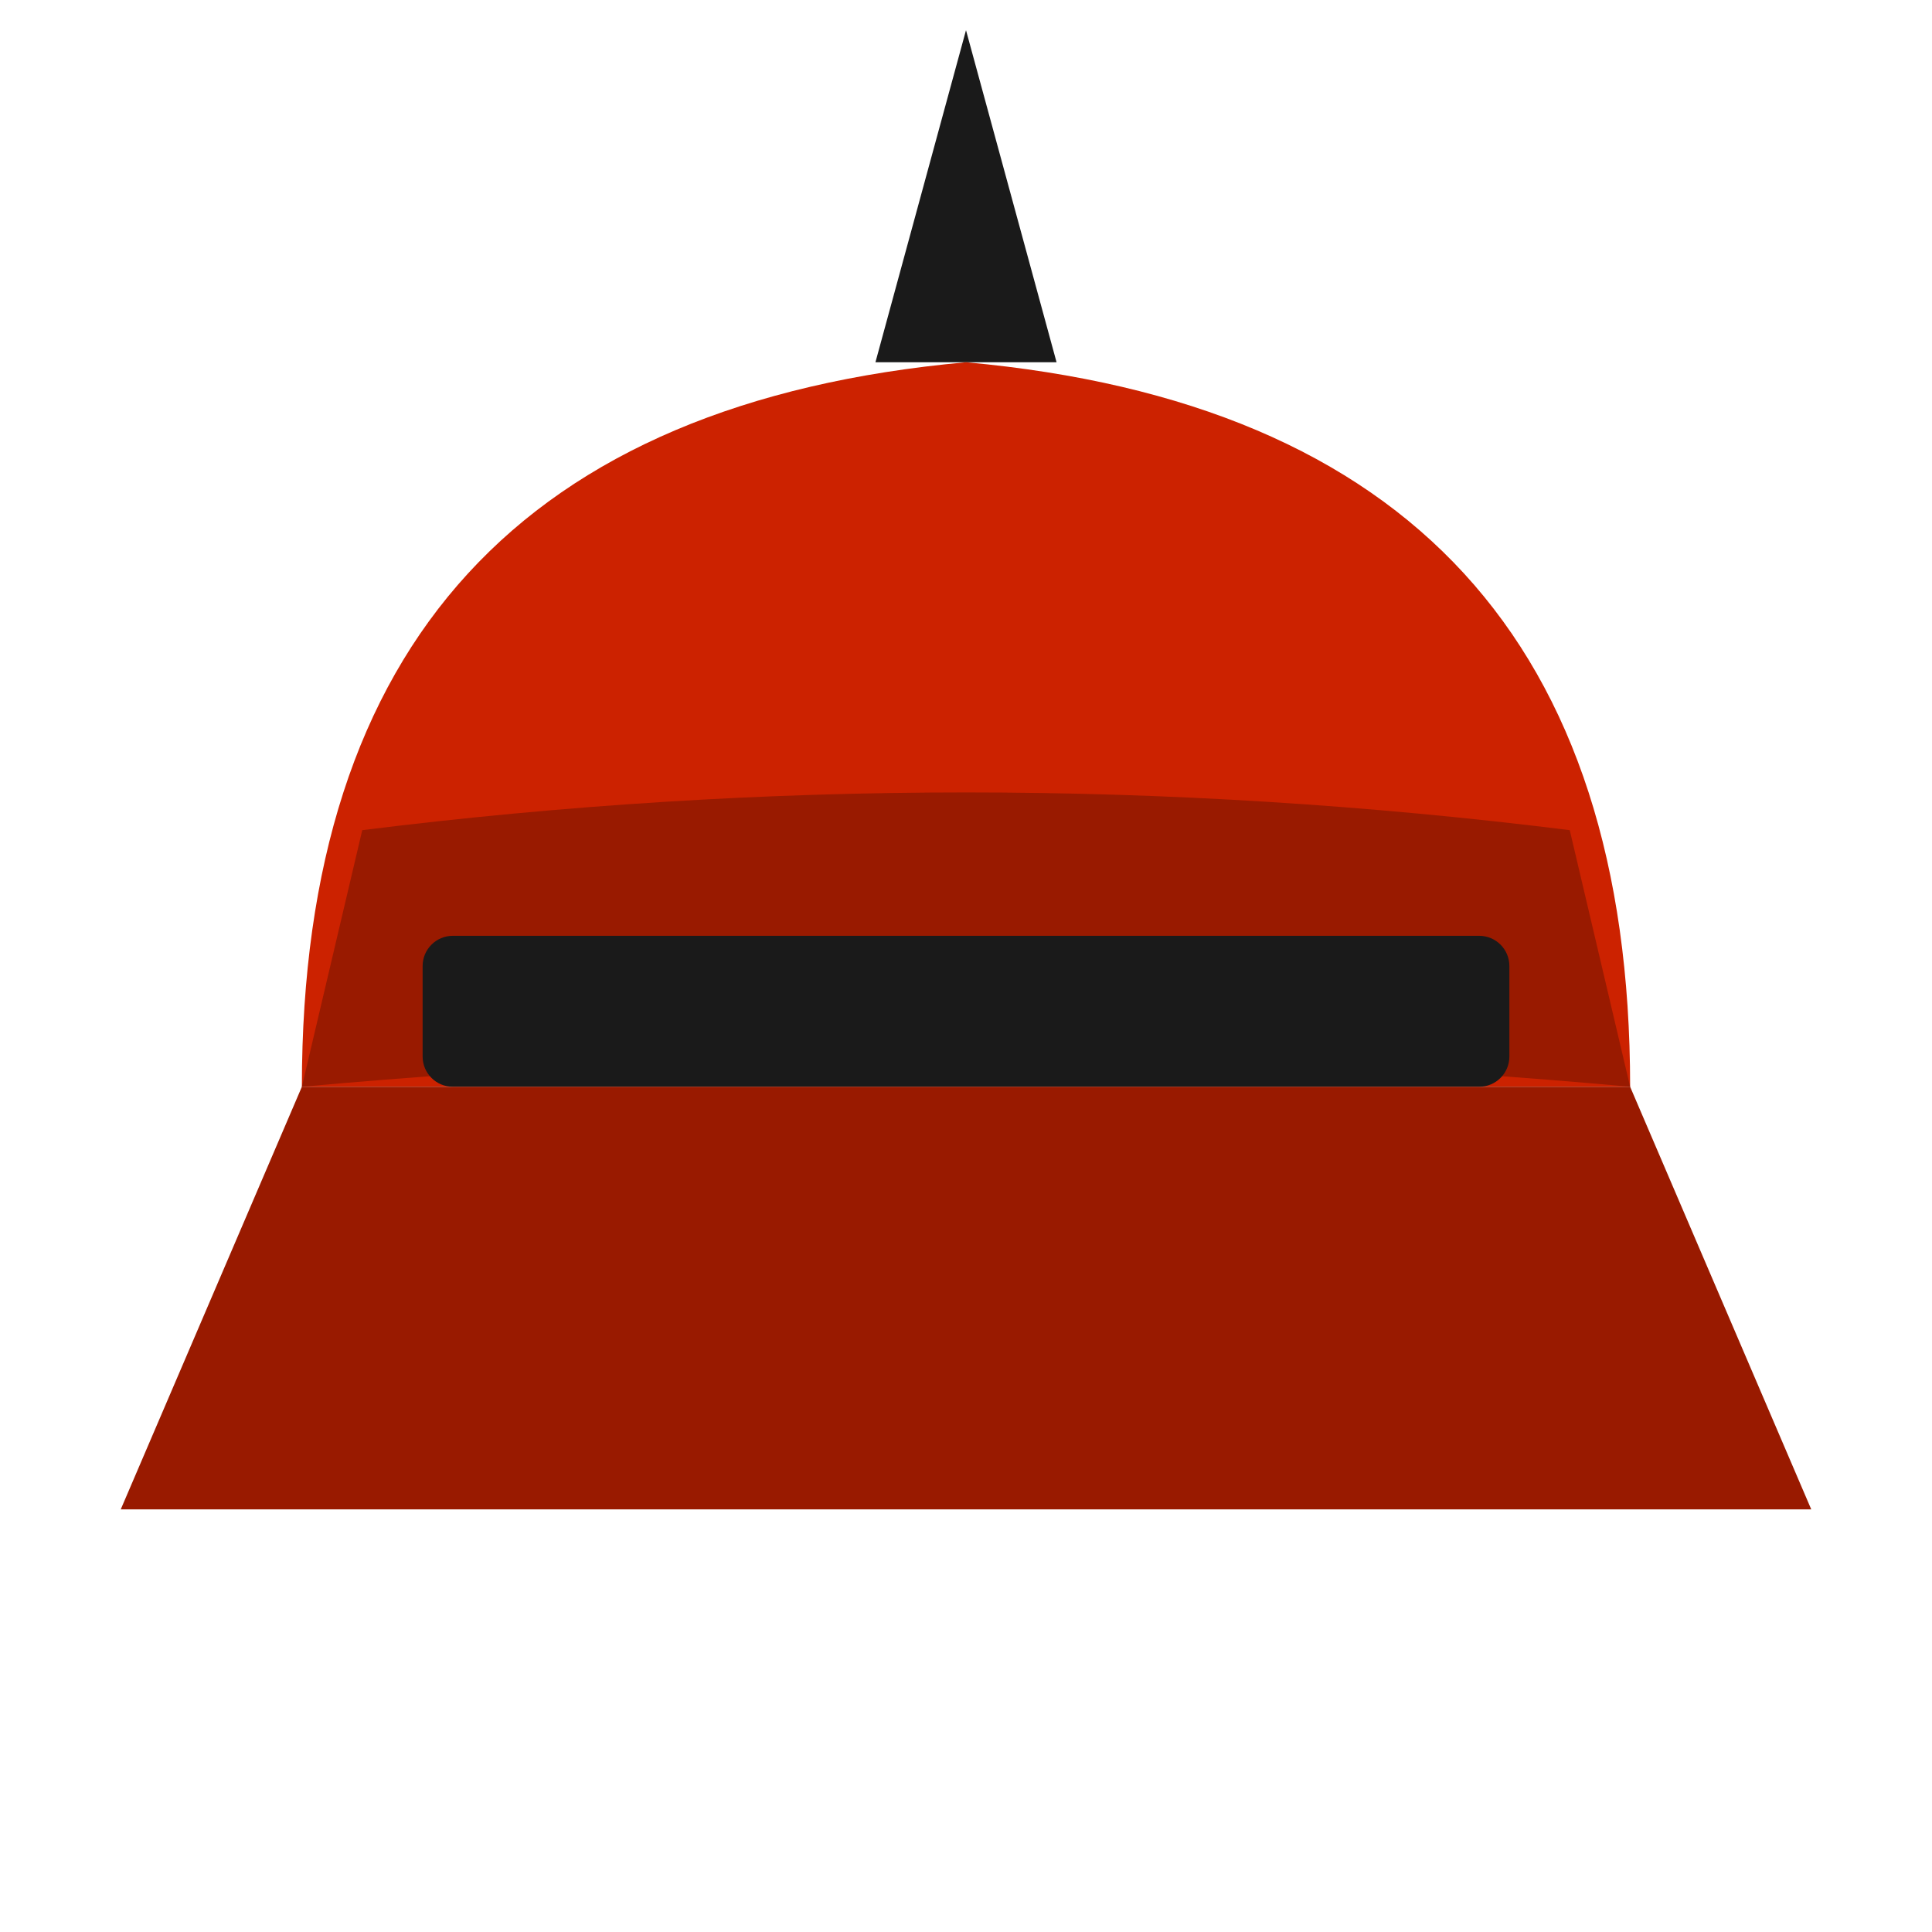
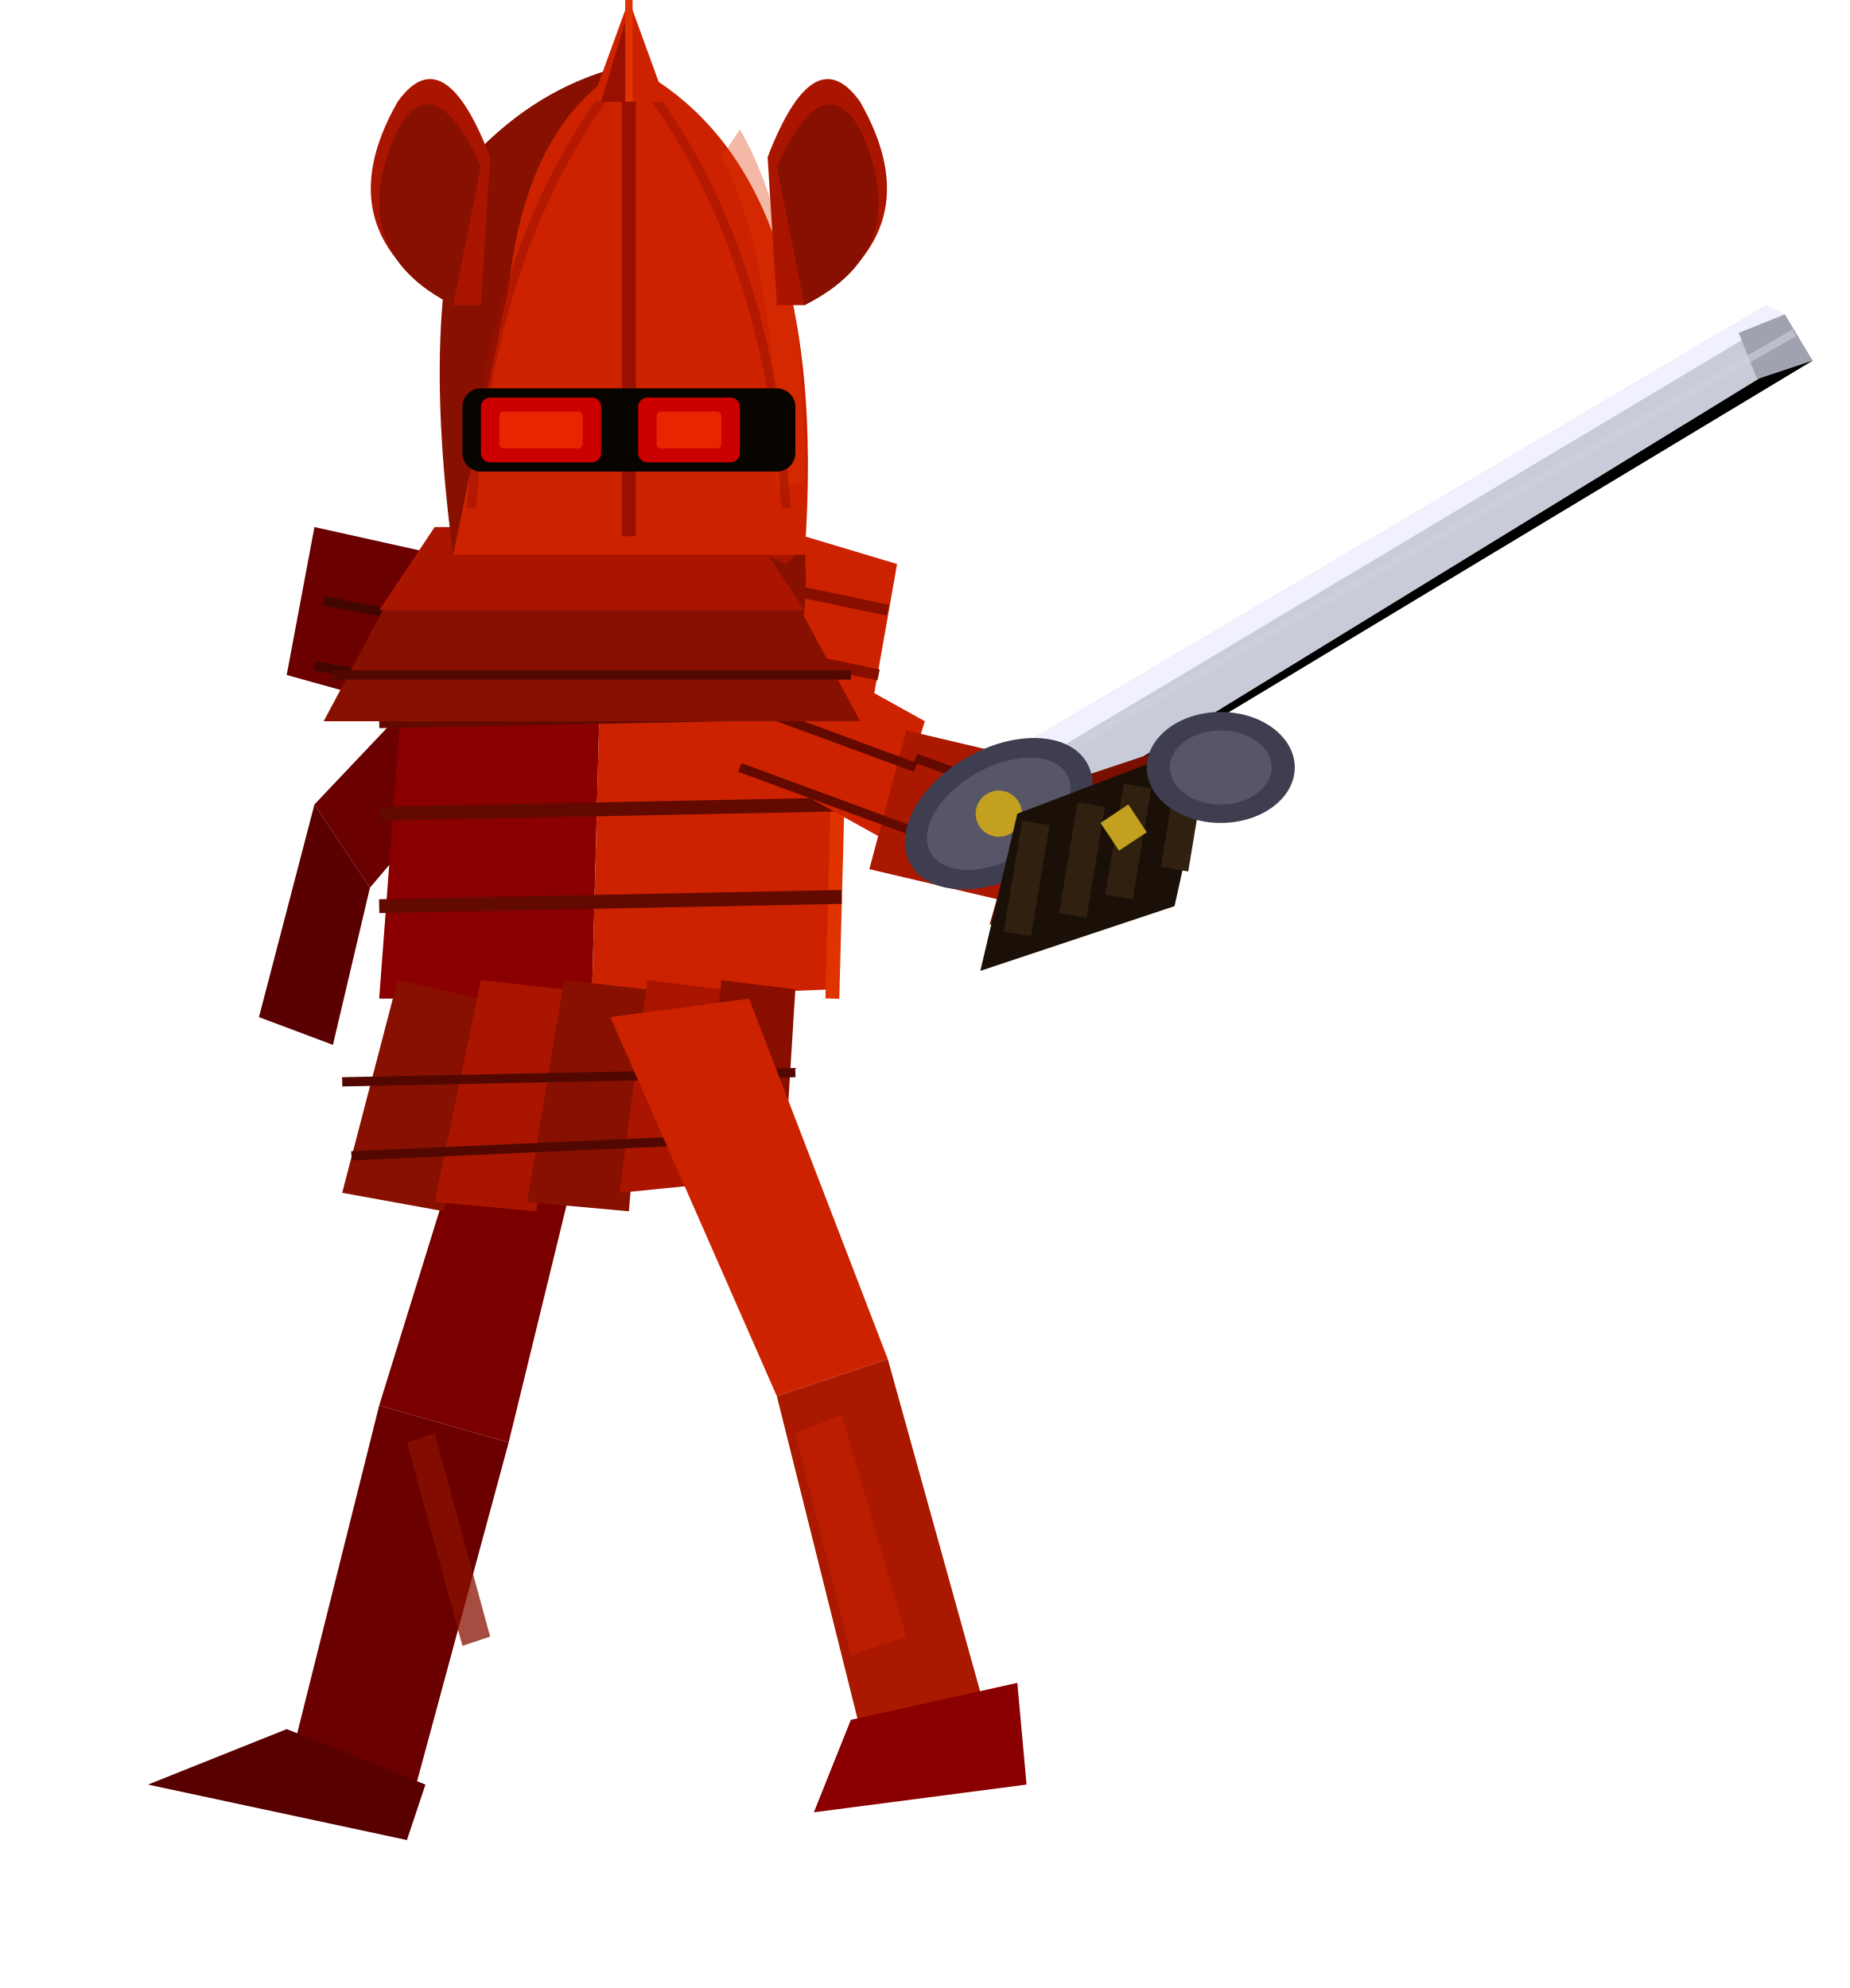
- <svg xmlns="http://www.w3.org/2000/svg" viewBox="0 0 128 128">
-   <path d="M58,24 L64,2 L70,24 Z" fill="#1a1a1a" />
-   <path d="M20,72 Q20,28 64,24 Q108,28 108,72 Z" fill="#cc2200" />
-   <path d="M24,55 Q64,50 104,55 L108,72 Q64,68 20,72 Z" fill="#991a00" />
-   <rect x="28" y="62" width="72" height="10" rx="2" fill="#1a1a1a" />
-   <path d="M20,72 L8,100 L120,100 L108,72 Z" fill="#991a00" />
+ <svg xmlns="http://www.w3.org/2000/svg" viewBox="0 0 200 215">
+   <polygon points="103,85 108,92 196,39 191,33" fill="#c8ccd8" />
+   <polygon points="103,85 106,86 193,34 191,33" fill="#f0f0ff" />
+   <polygon points="107,92 108,92 196,39 195,38" fill="#8080900" />
+   <polygon points="188,36 193,34 196,39 190,41" fill="#a0a2b0" />
+   <line x1="105" y1="87" x2="194" y2="36" stroke="#d0d0e0" stroke-width="0.8" opacity="0.6" />
+   <polygon points="54,110 41,152 55,156 65,115" fill="#7a0000" />
+   <polygon points="41,152 32,188 45,193 55,156" fill="#6a0000" />
+   <polygon points="44,156 50,178 53,177 47,155" fill="#8a1000" opacity="0.75" />
+   <polygon points="31,187 16,193 44,199 46,193" fill="#580000" />
+   <polygon points="52,68 34,87 40,96 57,76" fill="#6a0000" />
+   <polygon points="34,87 28,110 36,113 40,96" fill="#5a0000" />
+   <polygon points="44,68 41,108 64,108 65,70" fill="#8a0000" />
+   <polygon points="65,70 64,108 90,107 91,70" fill="#cc2200" />
+   <line x1="44" y1="68" x2="91" y2="70" stroke="#e03300" stroke-width="2.5" />
+   <line x1="91" y1="70" x2="90" y2="108" stroke="#e03300" stroke-width="1.5" />
+   <line x1="41" y1="78" x2="91" y2="77" stroke="#620900" stroke-width="1.5" />
+   <line x1="41" y1="88" x2="91" y2="87" stroke="#620900" stroke-width="1.5" />
+   <line x1="41" y1="98" x2="91" y2="97" stroke="#620900" stroke-width="1.5" />
+   <polygon points="43,106 37,129 48,131 52,108" fill="#881000" />
+   <polygon points="52,106 47,130 58,131 61,107" fill="#aa1500" />
+   <polygon points="61,106 57,130 68,131 70,107" fill="#881000" />
+   <polygon points="70,106 67,129 77,128 78,107" fill="#aa1500" />
+   <polygon points="78,106 76,125 85,123 86,107" fill="#880e00" />
+   <line x1="37" y1="117" x2="86" y2="116" stroke="#520800" stroke-width="1" />
+   <line x1="38" y1="125" x2="83" y2="123" stroke="#520800" stroke-width="1" />
+   <polygon points="34,57 52,61 49,78 31,73" fill="#6a0000" />
+   <line x1="35" y1="65" x2="51" y2="68" stroke="#420600" stroke-width="1" />
+   <line x1="34" y1="72" x2="50" y2="75" stroke="#420600" stroke-width="1" />
+   <polygon points="77,55 97,61 94,78 74,71" fill="#cc2200" />
+   <line x1="77" y1="62" x2="96" y2="66" stroke="#880e00" stroke-width="1.2" />
+   <line x1="76" y1="69" x2="95" y2="73" stroke="#880e00" stroke-width="1.2" />
+   <polygon points="66,110 84,151 96,147 81,108" fill="#cc2200" />
+   <polygon points="84,151 93,187 106,183 96,147" fill="#aa1800" />
+   <polygon points="86,155 92,179 98,177 91,153" fill="#cc2200" opacity="0.5" />
+   <polygon points="92,186 110,182 111,193 88,196" fill="#8a0000" />
+   <polygon points="82,68 100,78 96,91 78,81" fill="#cc2200" />
+   <polygon points="98,79 115,83 111,98 94,94" fill="#aa1800" />
+   <line x1="80" y1="76" x2="99" y2="83" stroke="#620900" stroke-width="1" />
+   <line x1="80" y1="83" x2="99" y2="90" stroke="#620900" stroke-width="1" />
+   <line x1="99" y1="82" x2="113" y2="87" stroke="#620900" stroke-width="1" />
+   <line x1="99" y1="89" x2="113" y2="94" stroke="#620900" stroke-width="1" />
+   <polygon points="111,86 126,81 122,97 107,100" fill="#780f00" />
+   <rect x="60" y="53" width="18" height="13" rx="2" fill="#0c0600" />
+   <path d="M51,59 Q50,74 57,75 L81,75 Q88,74 87,59 Q69,51 51,59 Z" fill="#881000" />
+   <line x1="57" y1="63" x2="81" y2="63" stroke="#3a0000" stroke-width="2.5" />
+   <line x1="57" y1="67" x2="81" y2="67" stroke="#3a0000" stroke-width="2" />
+   <line x1="57" y1="71" x2="81" y2="71" stroke="#3a0000" stroke-width="2" />
+   <line x1="64" y1="61" x2="64" y2="74" stroke="#3a0000" stroke-width="1.5" />
+   <line x1="74" y1="61" x2="74" y2="74" stroke="#3a0000" stroke-width="1.5" />
+   <path d="M51,59 Q69,51 87,59 L85,61 Q68,53 53,61 Z" fill="#aa1500" />
+   <polygon points="43,63 35,78 93,78 85,63" fill="#881000" />
+   <polygon points="47,57 41,66 87,66 81,57" fill="#aa1500" />
+   <line x1="36" y1="73" x2="92" y2="73" stroke="#520800" stroke-width="1" />
+   <path d="M49,60 Q46,18 68,7 Q90,18 87,60 Z" fill="#cc2200" />
+   <path d="M49,60 Q45,30 52,16 Q59,9 68,7 Q57,13 55,31 Z" fill="#881000" />
+   <path d="M80,14 Q87,26 87,52 L84,53 Q84,28 78,17 Z" fill="#e03300" opacity="0.35" />
+   <line x1="68" y1="7" x2="68" y2="58" stroke="#991000" stroke-width="1.5" />
+   <path d="M68,7 Q83,25 85,55" stroke="#991000" stroke-width="1" fill="none" opacity="0.5" />
+   <path d="M68,7 Q53,25 51,55" stroke="#991000" stroke-width="1" fill="none" opacity="0.5" />
+   <polygon points="64,11 68,0 72,11" fill="#cc2200" />
+   <polygon points="65,11 68,1 68,11" fill="#991000" />
+   <line x1="68" y1="0" x2="68" y2="11" stroke="#e03300" stroke-width="0.8" />
+   <path d="M49,33 Q35,25 43,11 Q48,4 53,17 L52,33 Z" fill="#aa1500" />
+   <path d="M49,33 Q37,27 43,14 Q47,7 52,18 Z" fill="#881000" />
+   <path d="M87,33 Q101,25 93,11 Q88,4 83,17 L84,33 Z" fill="#aa1500" />
+   <path d="M87,33 Q99,27 93,14 Q89,7 84,18 Z" fill="#881000" />
+   <rect x="50" y="42" width="36" height="9" rx="2" fill="#080400" />
+   <rect x="52" y="43" width="13" height="7" rx="1" fill="#cc0000" />
+   <rect x="69" y="43" width="11" height="7" rx="1" fill="#cc0000" />
+   <rect x="54" y="44.5" width="9" height="4" rx="0.5" fill="#ff4400" opacity="0.55" />
+   <rect x="71" y="44.5" width="7" height="4" rx="0.5" fill="#ff4400" opacity="0.55" />
+   <ellipse cx="108" cy="88" rx="11" ry="7" fill="#3e3e50" transform="rotate(-30 108 88)" />
+   <ellipse cx="108" cy="88" rx="8.5" ry="5" fill="#565668" transform="rotate(-30 108 88)" />
+   <circle cx="108" cy="88" r="2.5" fill="#c4a020" />
+   <polygon points="110,88 131,80 127,98 106,105" fill="#1a1008" />
+   <line x1="112" y1="89" x2="110" y2="101" stroke="#302010" stroke-width="3" />
+   <line x1="118" y1="87" x2="116" y2="99" stroke="#302010" stroke-width="3" />
+   <line x1="123" y1="85" x2="121" y2="97" stroke="#302010" stroke-width="3" />
+   <line x1="129" y1="82" x2="127" y2="94" stroke="#302010" stroke-width="3" />
+   <polygon points="119,89 122,87 124,90 121,92" fill="#c4a020" />
+   <ellipse cx="132" cy="83" rx="8" ry="6" fill="#3e3e50" />
+   <ellipse cx="132" cy="83" rx="5.5" ry="4" fill="#565668" />
</svg>
